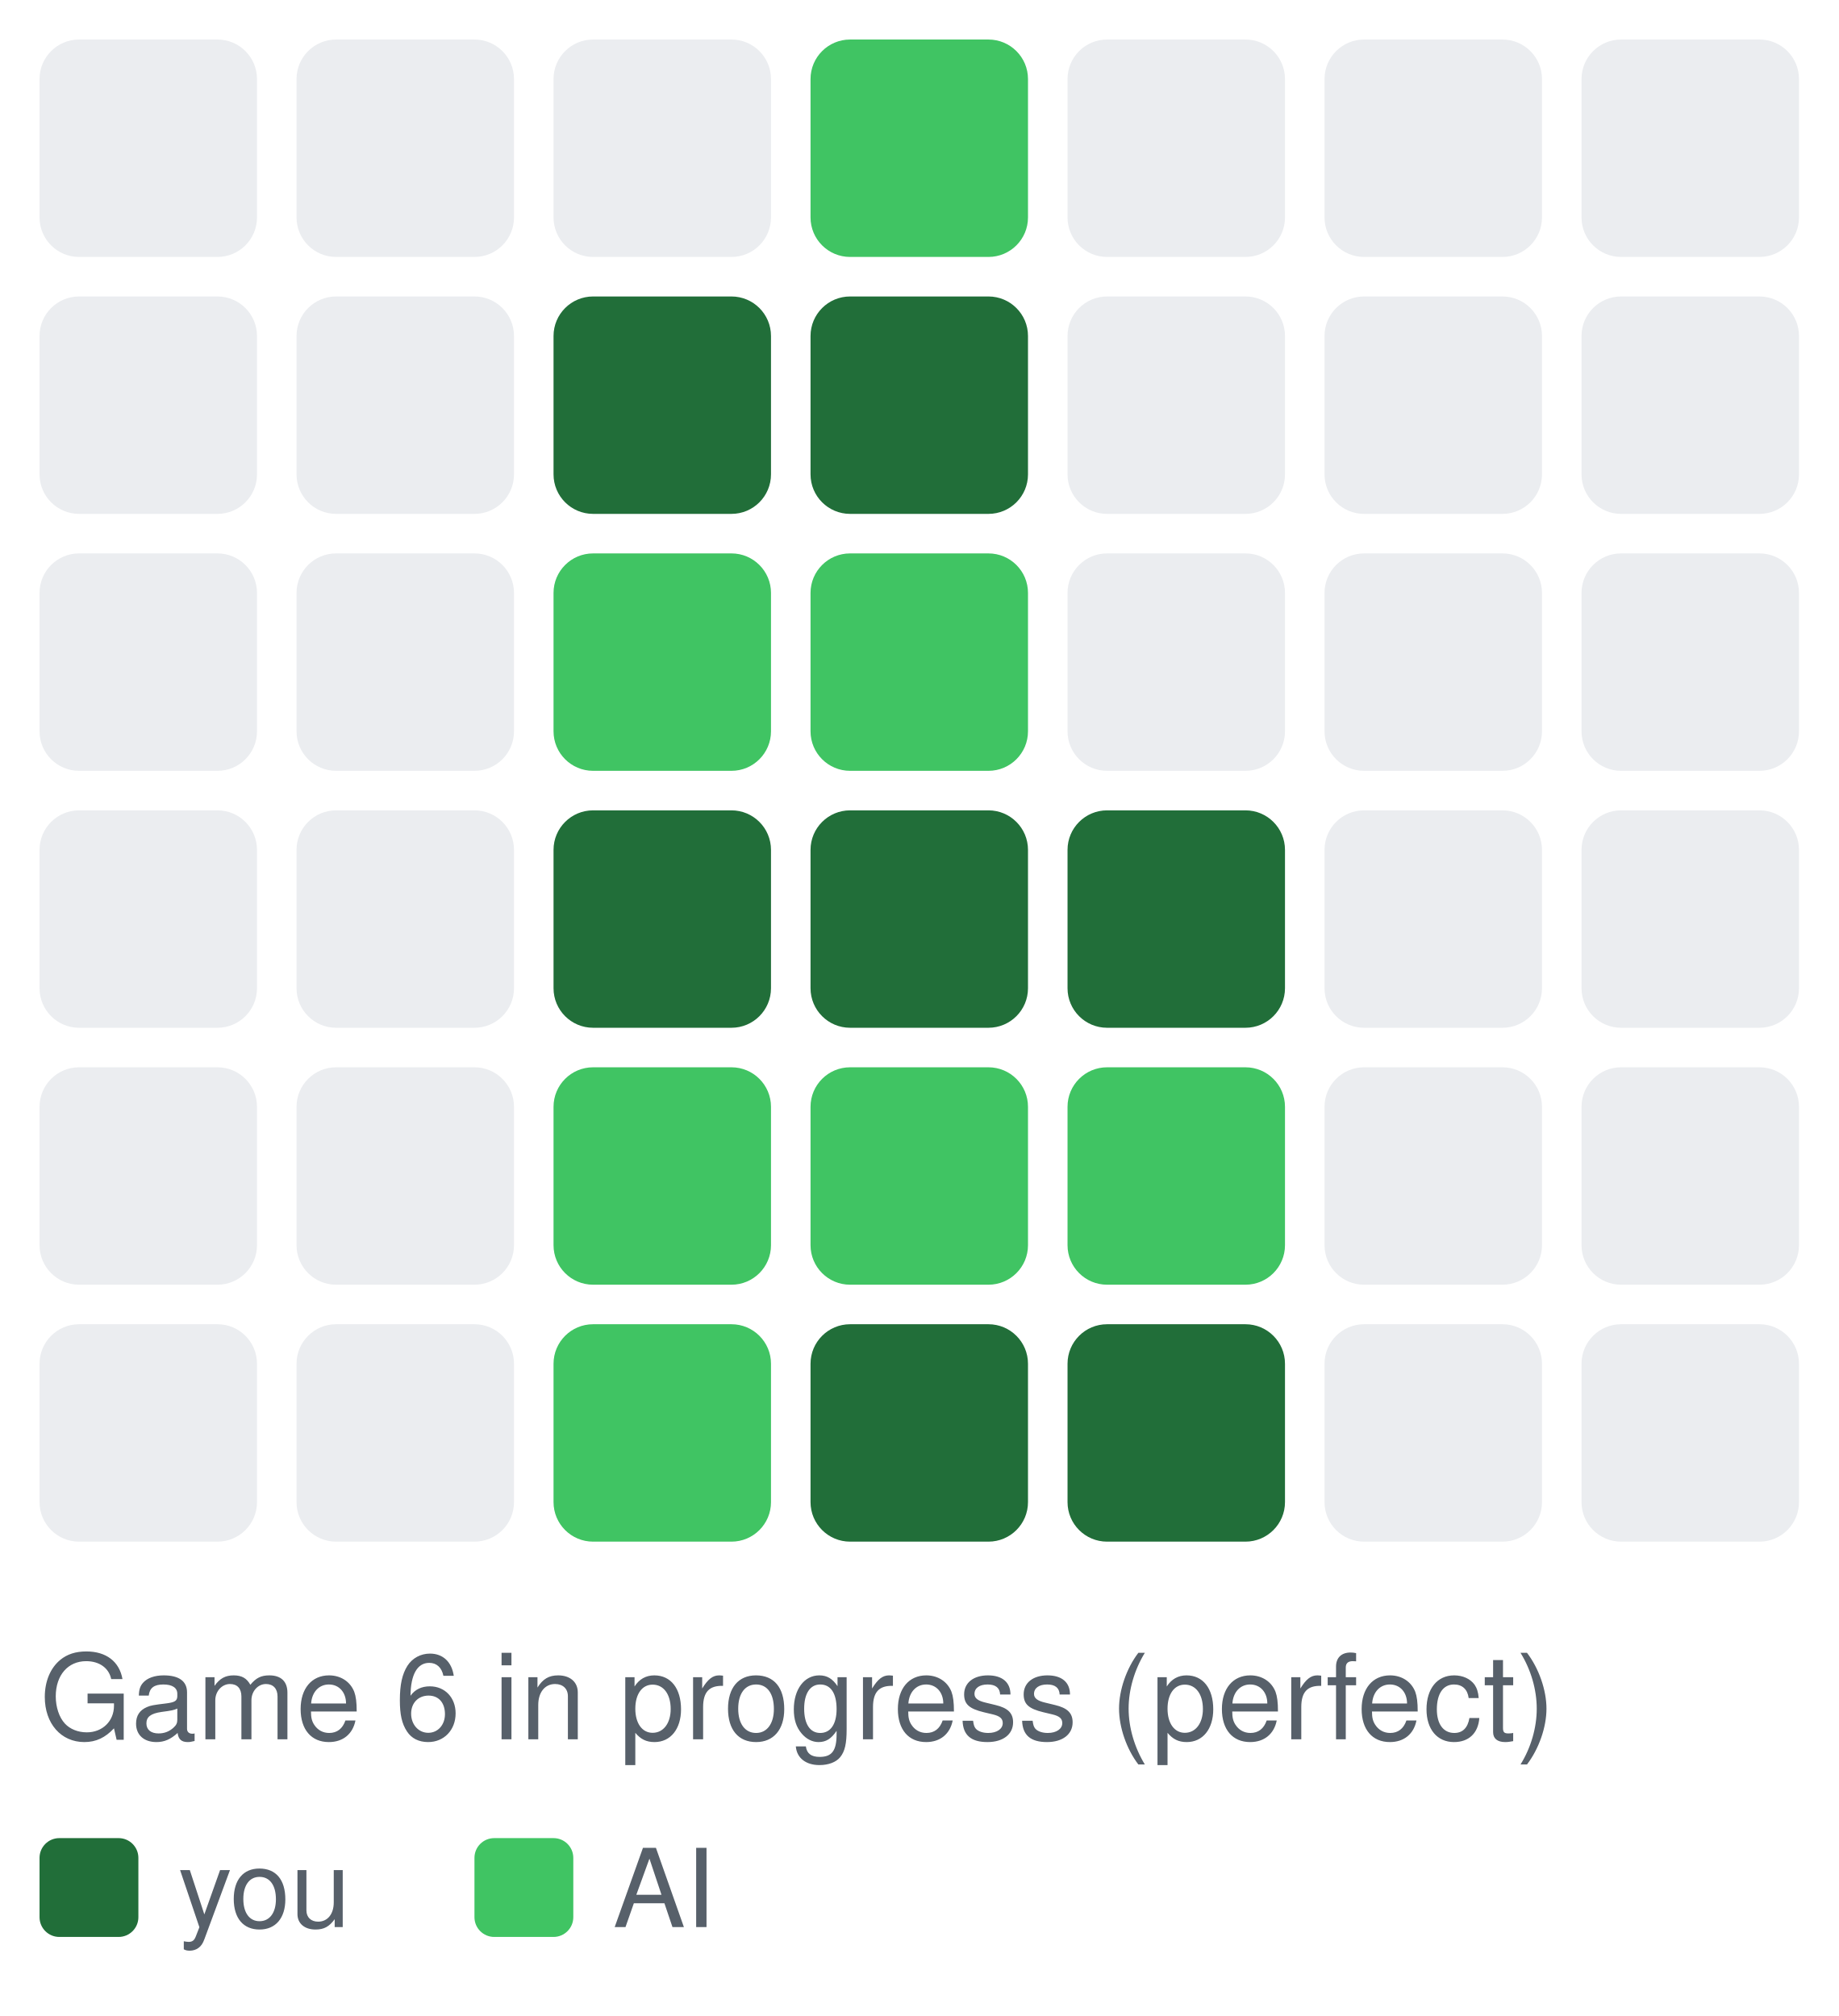
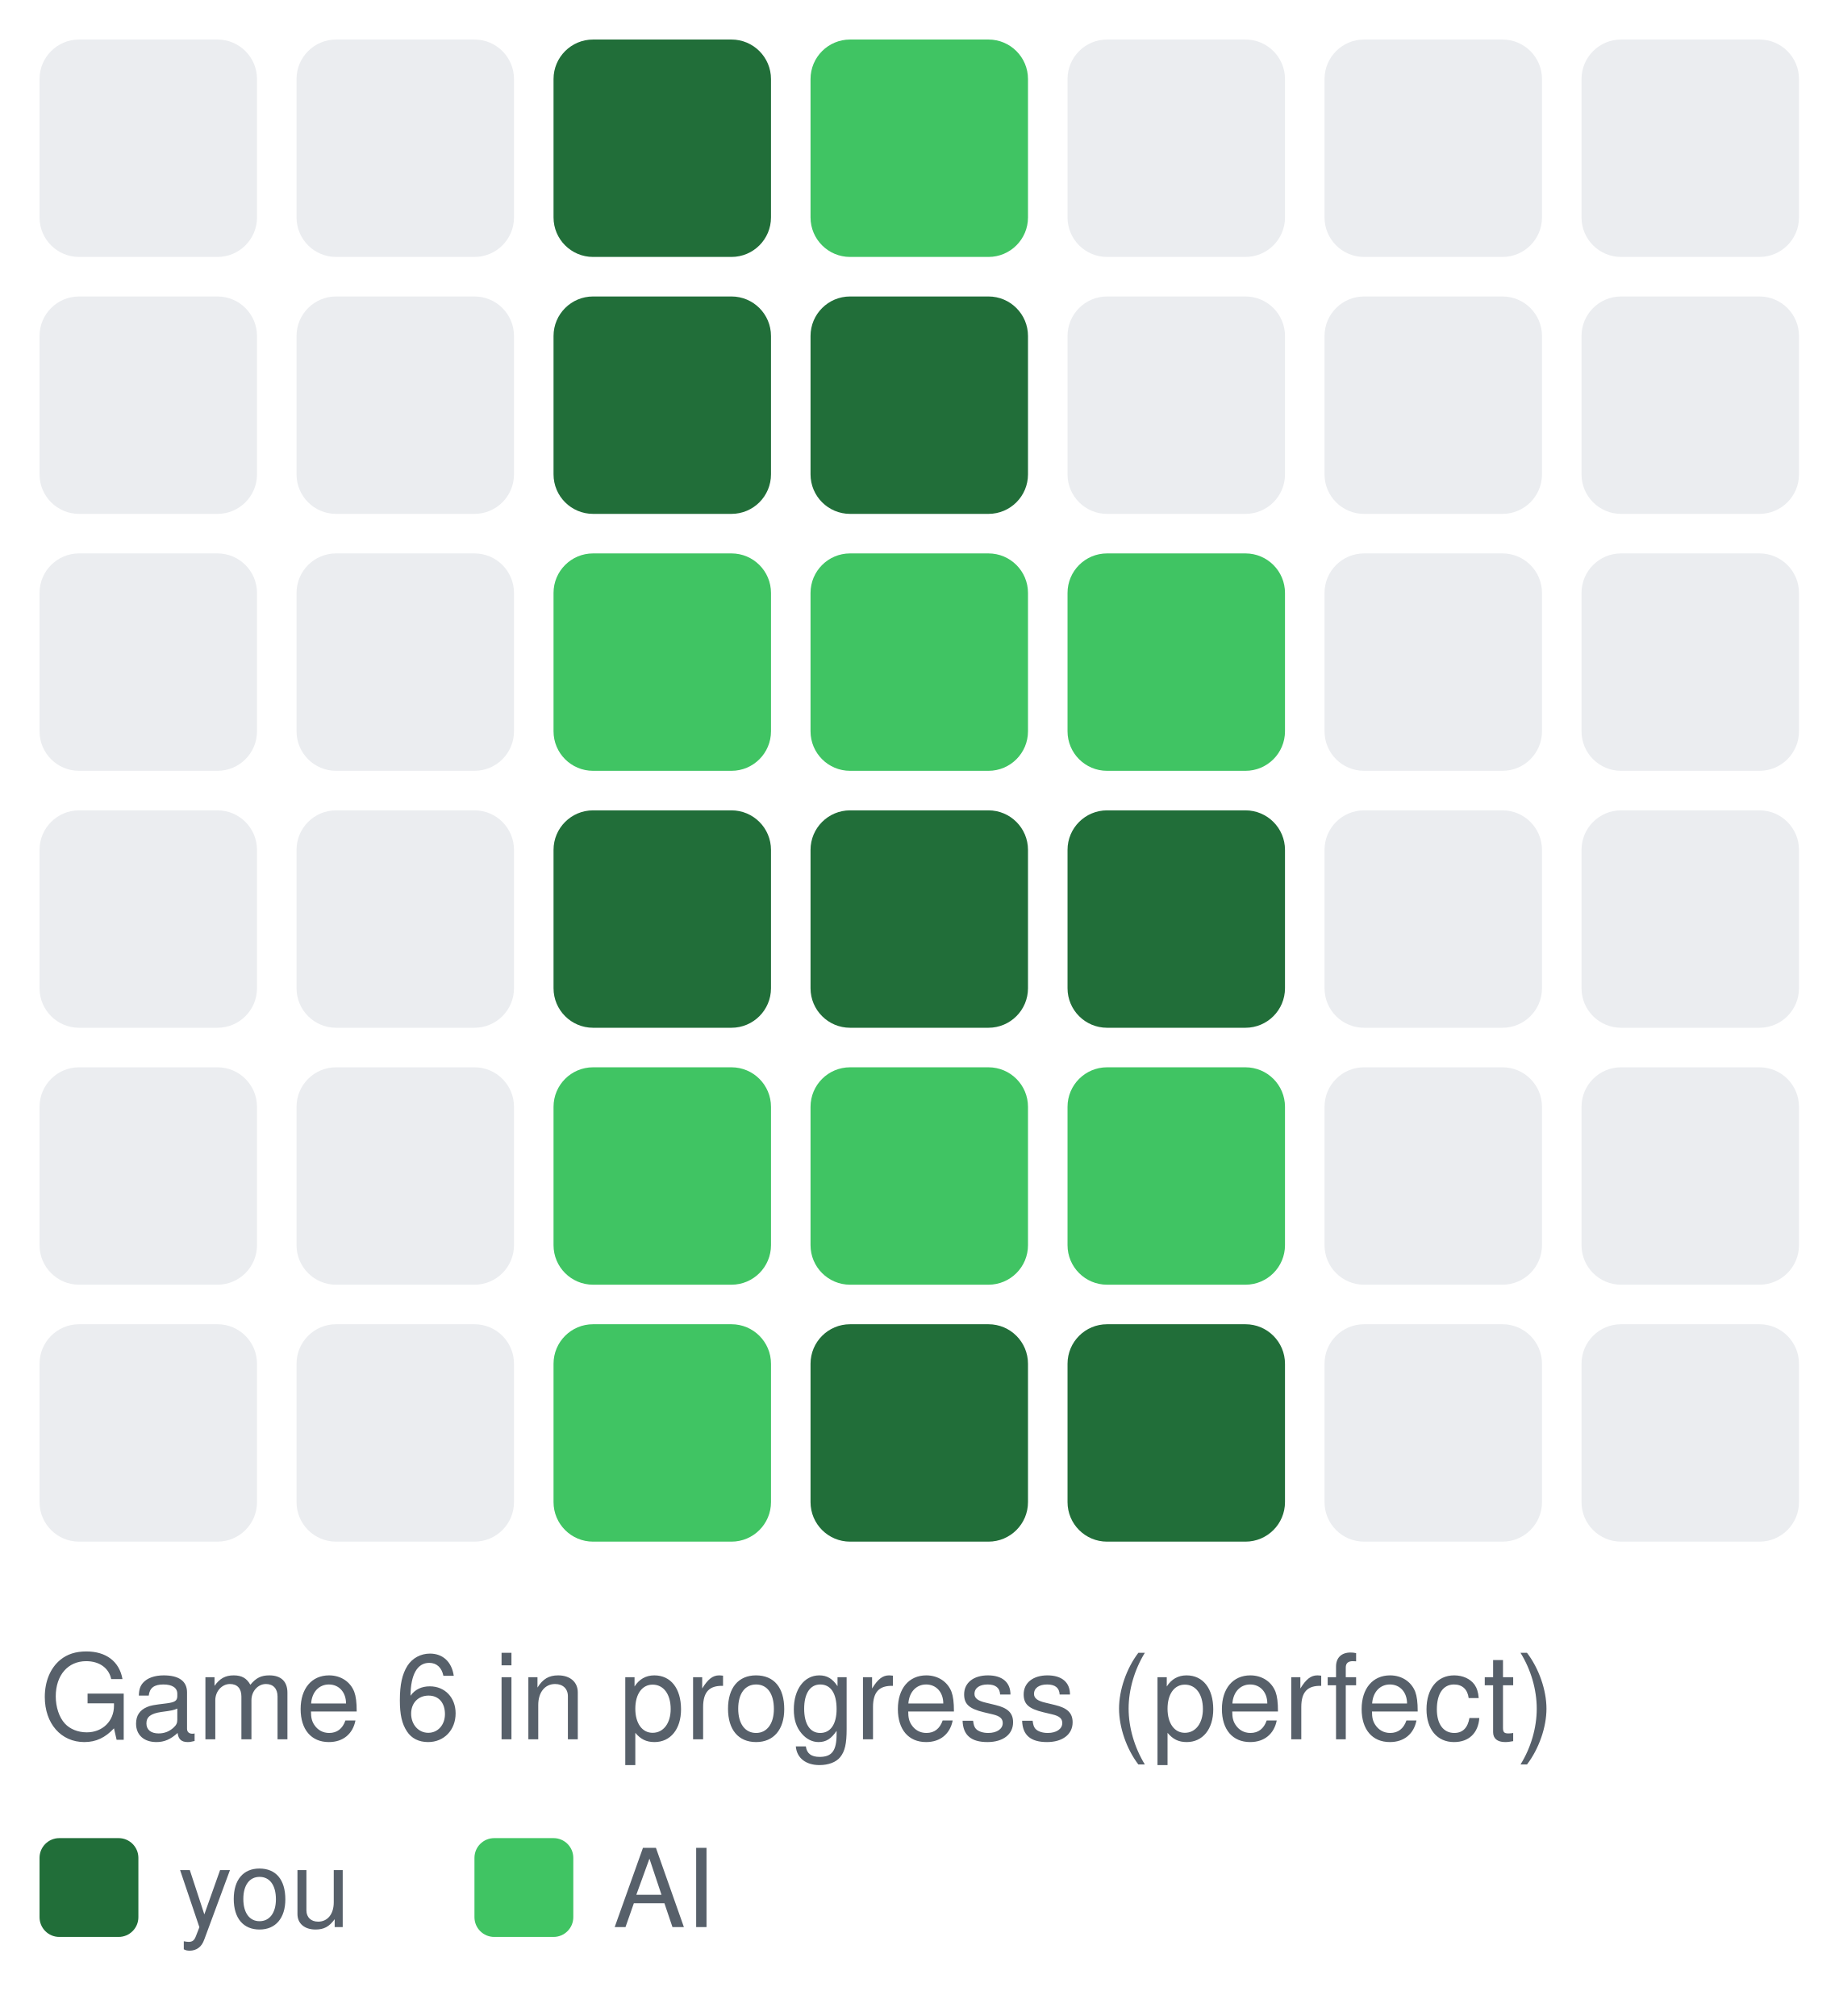
<svg xmlns="http://www.w3.org/2000/svg" width="186" height="204" viewBox="0 0 186 204" role="img" aria-label="Commit Four: Game 6 in progress (perfect)">
  <rect x="4" y="134" width="22" height="22" rx="4" fill="#ebedf0" />
  <rect x="4" y="108" width="22" height="22" rx="4" fill="#ebedf0" />
  <rect x="4" y="82" width="22" height="22" rx="4" fill="#ebedf0" />
  <rect x="4" y="56" width="22" height="22" rx="4" fill="#ebedf0" />
  <rect x="4" y="30" width="22" height="22" rx="4" fill="#ebedf0" />
  <rect x="4" y="4" width="22" height="22" rx="4" fill="#ebedf0" />
  <rect x="30" y="134" width="22" height="22" rx="4" fill="#ebedf0" />
  <rect x="30" y="108" width="22" height="22" rx="4" fill="#ebedf0" />
  <rect x="30" y="82" width="22" height="22" rx="4" fill="#ebedf0" />
  <rect x="30" y="56" width="22" height="22" rx="4" fill="#ebedf0" />
  <rect x="30" y="30" width="22" height="22" rx="4" fill="#ebedf0" />
  <rect x="30" y="4" width="22" height="22" rx="4" fill="#ebedf0" />
  <rect x="56" y="134" width="22" height="22" rx="4" fill="#40c463" />
  <rect x="56" y="108" width="22" height="22" rx="4" fill="#40c463" />
  <rect x="56" y="82" width="22" height="22" rx="4" fill="#216e39" />
  <rect x="56" y="56" width="22" height="22" rx="4" fill="#40c463" />
  <rect x="56" y="30" width="22" height="22" rx="4" fill="#216e39" />
-   <rect x="56" y="4" width="22" height="22" rx="4" fill="#ebedf0" />
+   <rect x="56" y="4" width="22" height="22" rx="4" fill="#216e39" />
  <rect x="82" y="134" width="22" height="22" rx="4" fill="#216e39" />
  <rect x="82" y="108" width="22" height="22" rx="4" fill="#40c463" />
  <rect x="82" y="82" width="22" height="22" rx="4" fill="#216e39" />
  <rect x="82" y="56" width="22" height="22" rx="4" fill="#40c463" />
  <rect x="82" y="30" width="22" height="22" rx="4" fill="#216e39" />
  <rect x="82" y="4" width="22" height="22" rx="4" fill="#40c463" />
  <rect x="108" y="134" width="22" height="22" rx="4" fill="#216e39" />
  <rect x="108" y="108" width="22" height="22" rx="4" fill="#40c463" />
  <rect x="108" y="82" width="22" height="22" rx="4" fill="#216e39" />
-   <rect x="108" y="56" width="22" height="22" rx="4" fill="#ebedf0" />
+   <rect x="108" y="56" width="22" height="22" rx="4" fill="#40c463" />
  <rect x="108" y="30" width="22" height="22" rx="4" fill="#ebedf0" />
  <rect x="108" y="4" width="22" height="22" rx="4" fill="#ebedf0" />
  <rect x="134" y="134" width="22" height="22" rx="4" fill="#ebedf0" />
  <rect x="134" y="108" width="22" height="22" rx="4" fill="#ebedf0" />
  <rect x="134" y="82" width="22" height="22" rx="4" fill="#ebedf0" />
  <rect x="134" y="56" width="22" height="22" rx="4" fill="#ebedf0" />
  <rect x="134" y="30" width="22" height="22" rx="4" fill="#ebedf0" />
  <rect x="134" y="4" width="22" height="22" rx="4" fill="#ebedf0" />
  <rect x="160" y="134" width="22" height="22" rx="4" fill="#ebedf0" />
  <rect x="160" y="108" width="22" height="22" rx="4" fill="#ebedf0" />
  <rect x="160" y="82" width="22" height="22" rx="4" fill="#ebedf0" />
  <rect x="160" y="56" width="22" height="22" rx="4" fill="#ebedf0" />
  <rect x="160" y="30" width="22" height="22" rx="4" fill="#ebedf0" />
  <rect x="160" y="4" width="22" height="22" rx="4" fill="#ebedf0" />
  <text x="4" y="176" font-family="-apple-system,Segoe UI,Helvetica,Arial,sans-serif" font-size="12" fill="#57606a">Game 6 in progress (perfect)</text>
  <rect x="4" y="186" width="10" height="10" rx="2" fill="#216e39" />
  <text x="18" y="195" font-family="-apple-system,Segoe UI,Helvetica,Arial,sans-serif" font-size="11" fill="#57606a">you</text>
  <rect x="48" y="186" width="10" height="10" rx="2" fill="#40c463" />
  <text x="62" y="195" font-family="-apple-system,Segoe UI,Helvetica,Arial,sans-serif" font-size="11" fill="#57606a">AI</text>
</svg>
